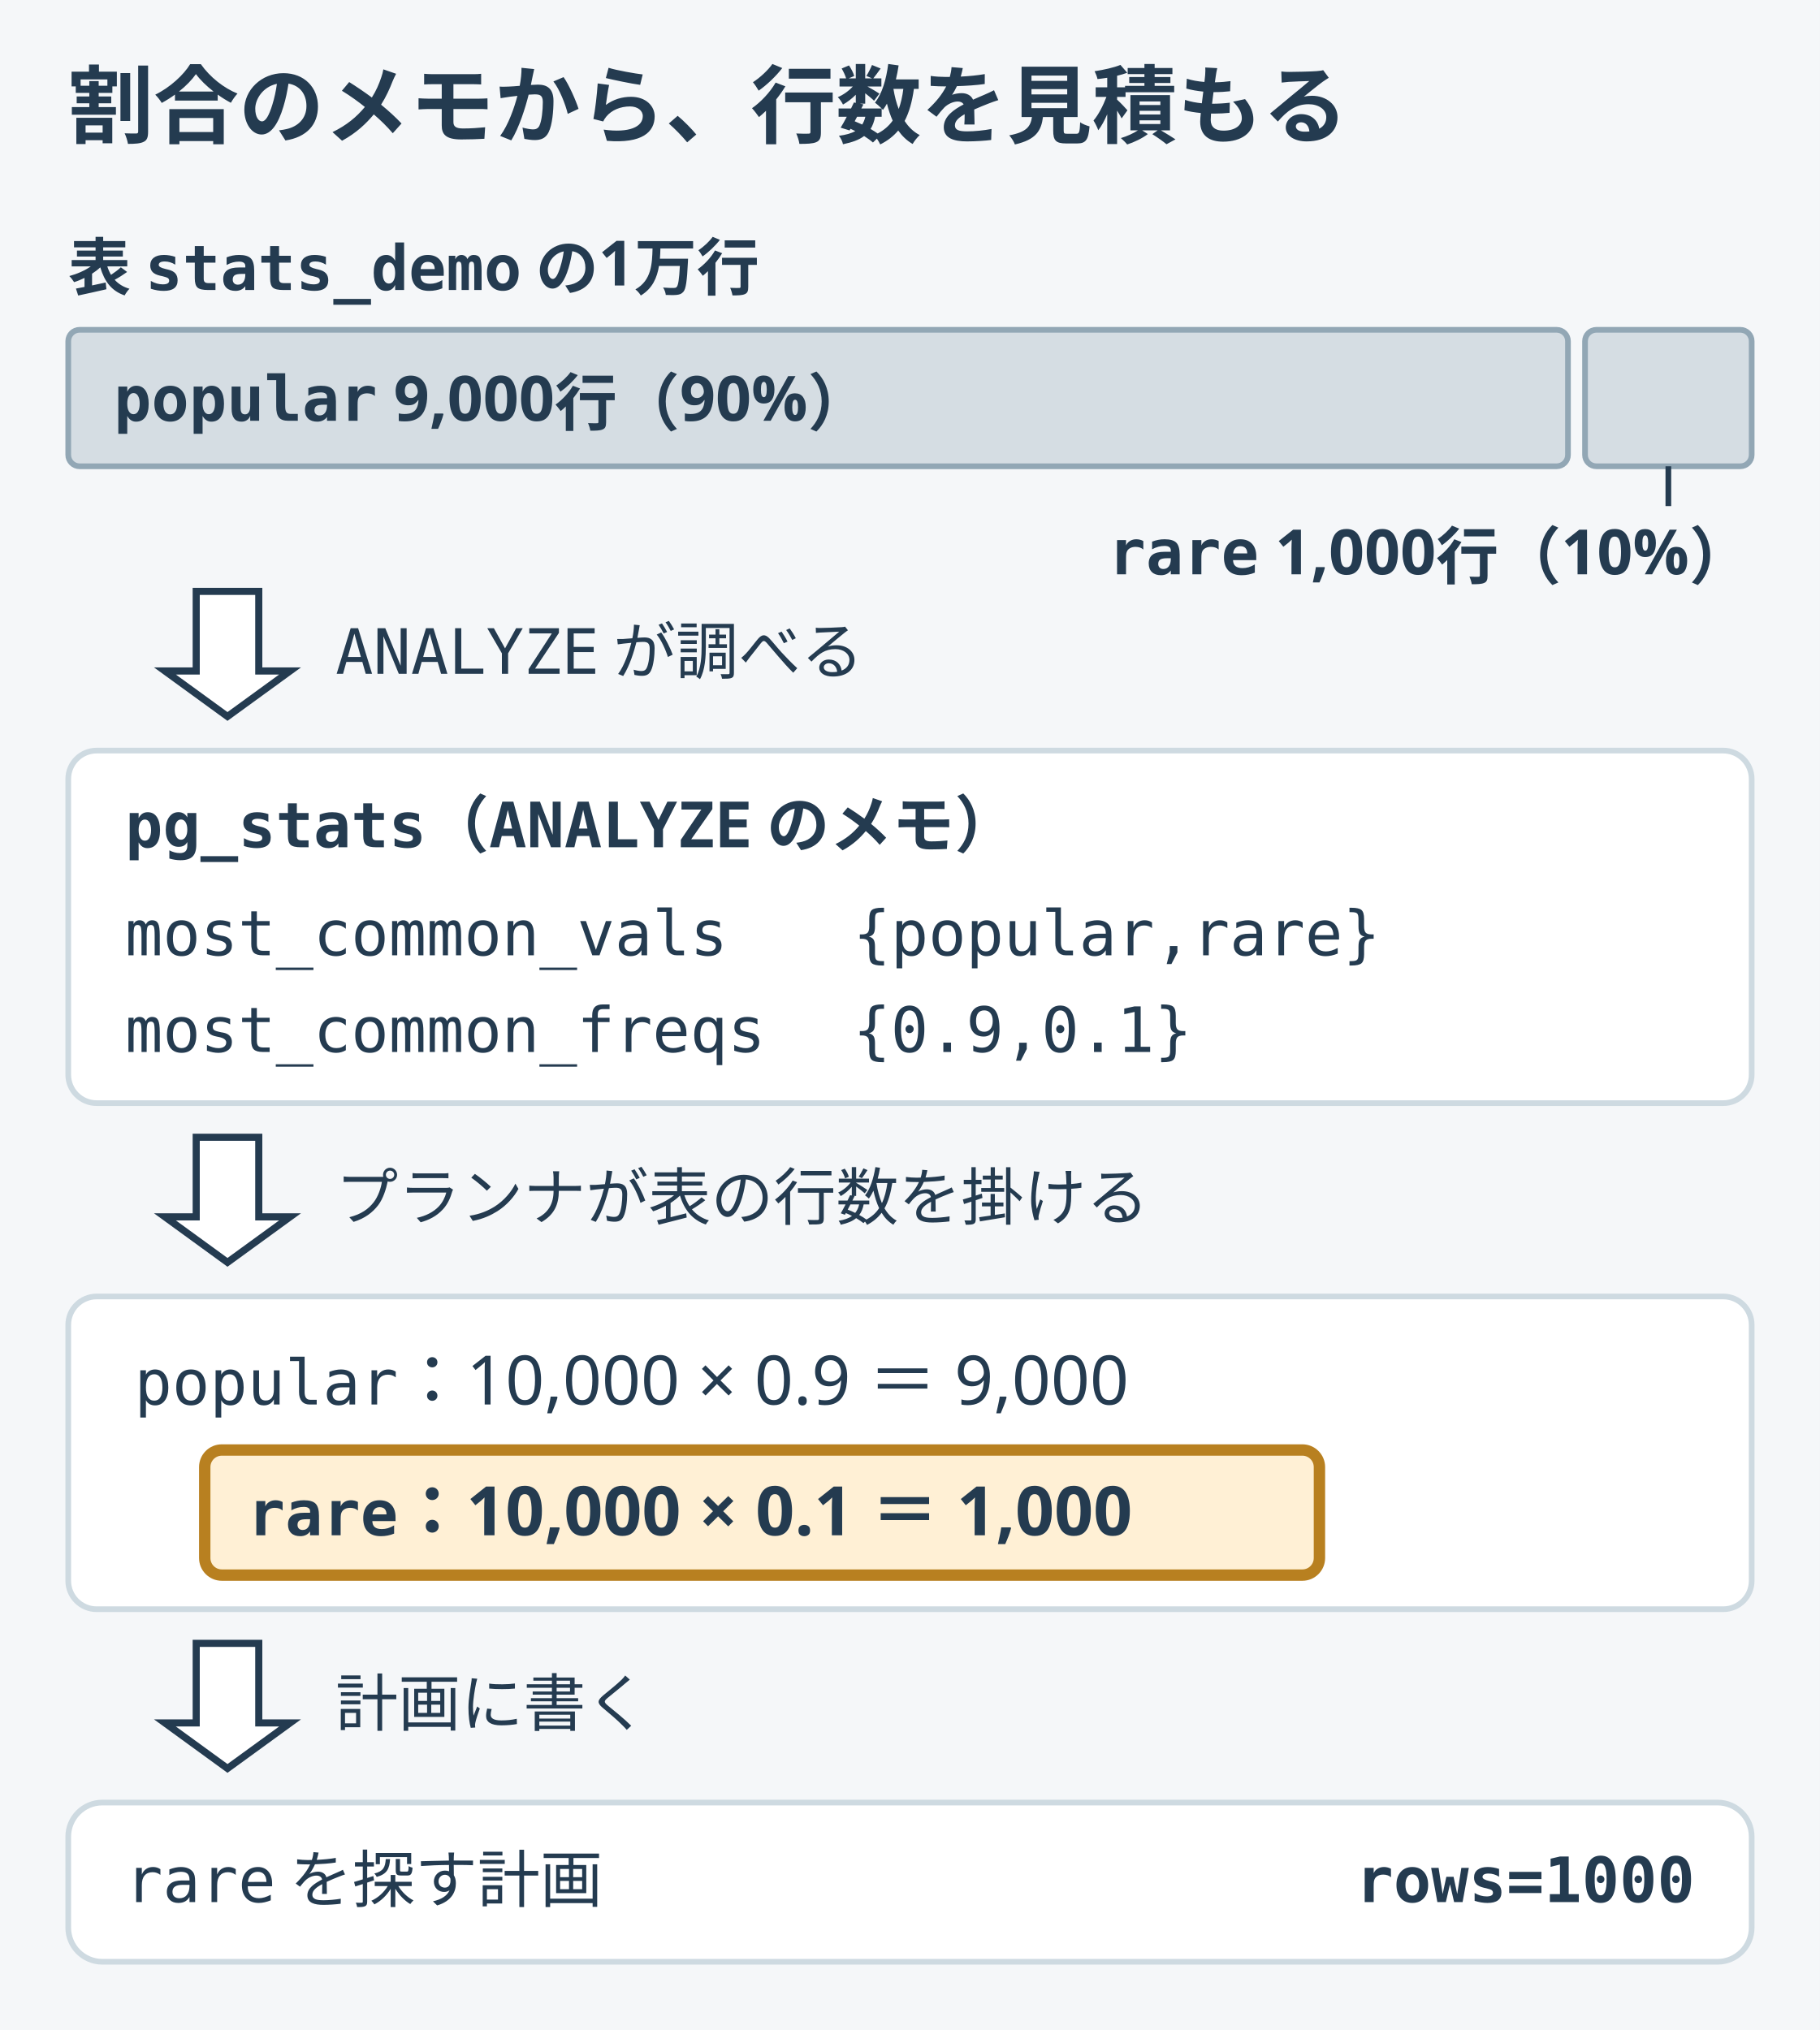
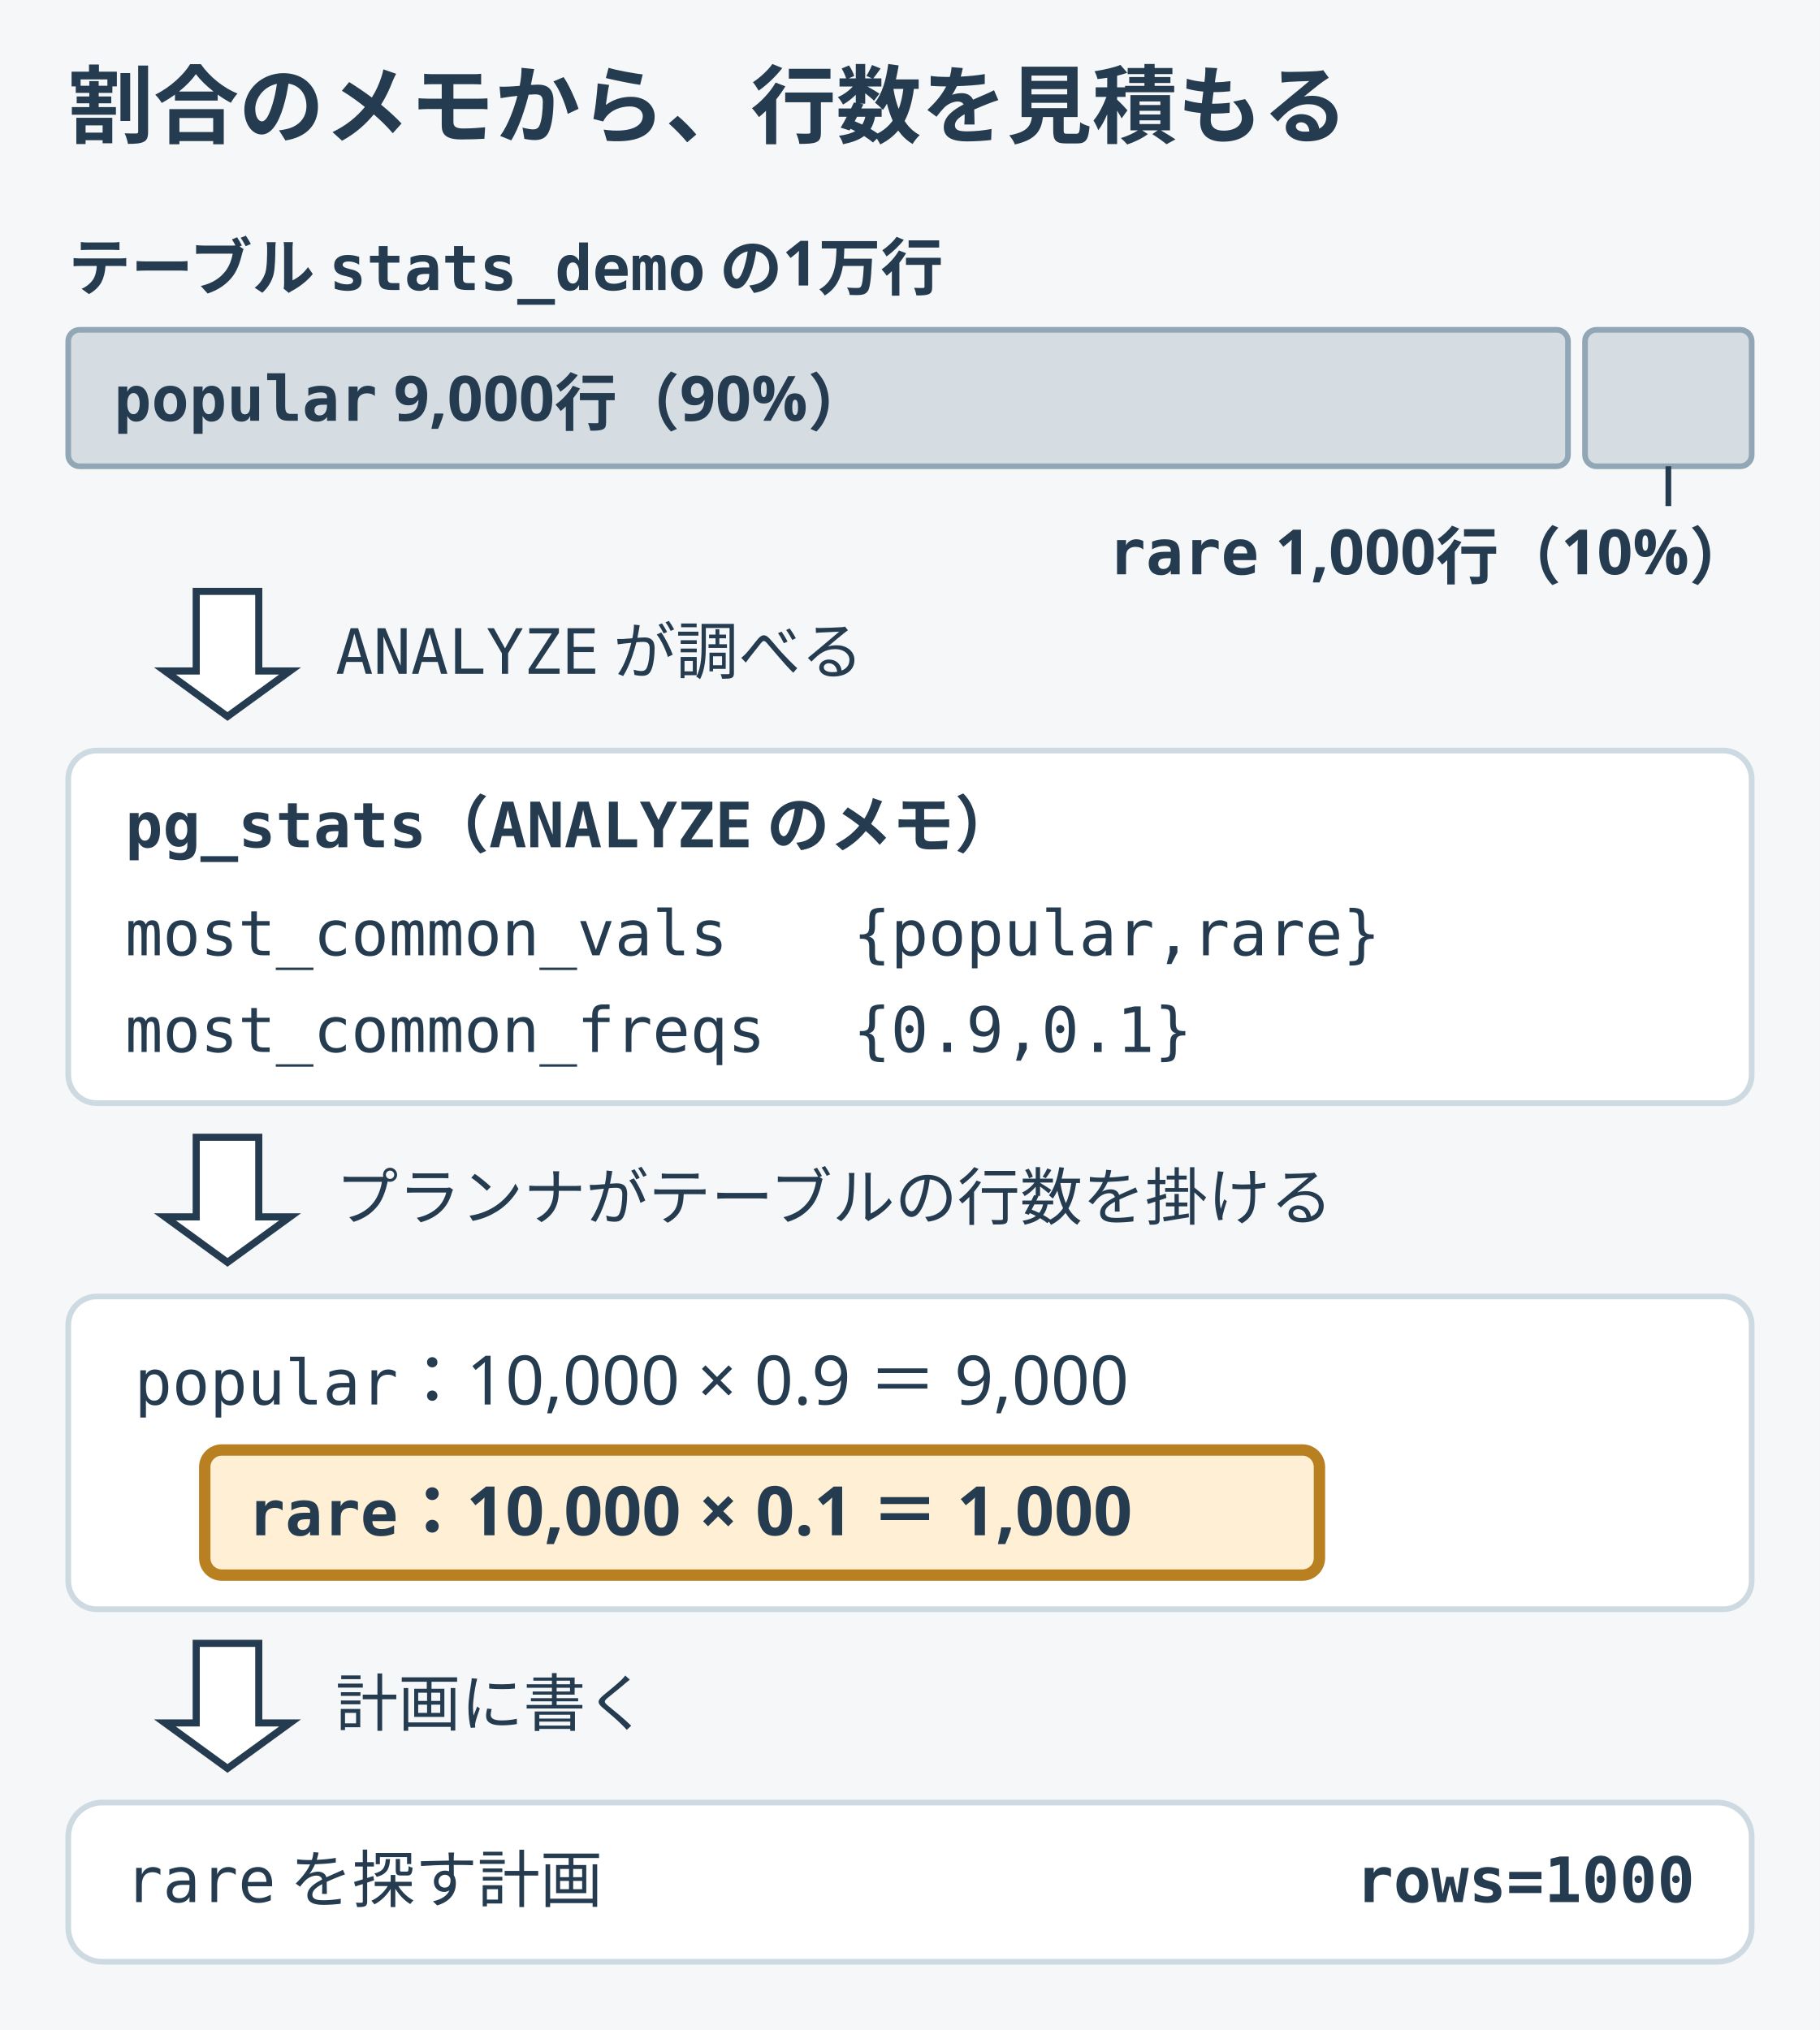
<svg xmlns="http://www.w3.org/2000/svg" width="640" height="714" viewBox="0 0 640 714" role="img" aria-labelledby="title">
  <defs>
    <marker id="flow" markerWidth="10" markerHeight="10" refX="9" refY="5" orient="auto">
      <path d="M0 0L10 5L0 10z" fill="#277b74" />
    </marker>
    <marker id="req" markerWidth="10" markerHeight="10" refX="9" refY="5" orient="auto">
      <path d="M0 0L10 5L0 10" fill="none" stroke="#945e11" stroke-width="2" />
    </marker>
    <marker id="ref" markerWidth="9" markerHeight="9" refX="8" refY="4.5" orient="auto">
      <path d="M0 0L9 4.5L0 9z" fill="#7d93a3" />
    </marker>
  </defs>
  <style>
text{font-family:"Hiragino Sans","Noto Sans JP",sans-serif;font-size:24px;fill:#243b50}
.h{font-size:30px;font-weight:700}.b{font-weight:700}.s{font-size:22px}.m{font-size:22px;fill:#566c7b}
.mono{font-family:ui-monospace,Menlo,monospace;font-size:22px}.tag{font-size:22px;font-weight:700;fill:#fff}
.teal{fill:#176e65}.brown{fill:#945e11}.real{fill:#176e65}
.panel{fill:#fff;stroke:#cedae1;stroke-width:2}.node{fill:#ecf2f8;stroke:#56738a;stroke-width:2}
.row{fill:#fff;stroke:#448b7c;stroke-width:2}.match{fill:#fff;stroke:#176e65;stroke-width:4}
.page{fill:#f7fbf9;stroke:#6d9f94;stroke-width:2}.ipage{fill:#f4f6f8;stroke:#6b7f8e;stroke-width:2}
.band{fill:#d5dde3;stroke:#92a7b5;stroke-width:2}.skip{fill:none;stroke:#b5c2cc;stroke-width:2;stroke-dasharray:6 5}
.hot{fill:#fff0d5;stroke:#b88020;stroke-width:4}.ghost{fill:#f5f7f9;stroke:#b5c2cc;stroke-width:2;stroke-dasharray:6 5}
.flow{fill:none;stroke:#277b74;stroke-width:3;marker-end:url(#flow)}.req{fill:none;stroke:#945e11;stroke-width:3;stroke-dasharray:8 6;marker-end:url(#req)}
.ref{fill:none;stroke:#7d93a3;stroke-width:2;marker-end:url(#ref)}.step{fill:#fff;stroke:#243b50;stroke-width:2.5}
.spine{fill:#e9f3f4;stroke:#243b50;stroke-width:1.5}
.work{fill:#fff;stroke:#56738a;stroke-width:2;stroke-dasharray:8 5}.val{fill:#dcefe8;stroke:#448b7c;stroke-width:2}.buffer{fill:#eaf6f1;stroke:#6d9f94;stroke-width:2}
  </style>
  <rect width="640" height="714" fill="#f5f7f9" />
  <text x="24" y="48" class="h">割合のメモから、行数を見積もる</text>
  <g id="table">
-     <text x="24" y="102" class="s b">表 <tspan class="mono">stats_demo</tspan> の1万行</text>
+     <text x="24" y="102" class="s b">テーブル <tspan class="mono">stats_demo</tspan> の1万行</text>
    <rect x="24" y="116" width="527.4" height="48" rx="4" class="band" />
    <rect x="557.4" y="116" width="58.6" height="48" rx="4" class="band" />
    <text x="40" y="148" class="s b">
      <tspan class="mono">popular</tspan> 9,000行（90%）</text>
    <text x="616" y="202" text-anchor="end" class="s b">
      <tspan class="mono">rare</tspan> 1,000行（10%）</text>
    <path d="M586.7 164 V178" fill="none" stroke="#243b50" stroke-width="2" />
  </g>
  <g id="stats">
    <rect x="24" y="264" width="592" height="124" rx="10" class="panel" />
    <text x="44" y="298" class="s b">
      <tspan class="mono">pg_stats</tspan>（<tspan class="mono">ANALYZE</tspan> のメモ）</text>
    <text x="44" y="336" class="mono">most_common_vals</text>
    <text x="300" y="336" class="mono">{popular,rare}</text>
    <text x="44" y="370" class="mono">most_common_freqs</text>
    <text x="300" y="370" class="mono">{0.9,0.1}</text>
  </g>
  <g id="estimate">
    <rect x="24" y="456" width="592" height="110" rx="10" class="panel" />
    <text x="164" y="494" text-anchor="end">
      <tspan class="mono">popular</tspan>：</text>
    <text x="164" y="494">10,000 × 0.9 ＝ 9,000</text>
    <rect x="72" y="510" width="392" height="44" rx="6" class="hot" />
    <text x="164" y="540" text-anchor="end" class="b">
      <tspan class="mono">rare</tspan>：</text>
    <text x="164" y="540" class="b">10,000 × 0.1 ＝ 1,000</text>
  </g>
  <g id="plan">
    <rect x="24" y="634" width="592" height="56" rx="12" class="panel" />
    <text x="44" y="669" class="s">
      <tspan class="mono">rare</tspan> を探す計画</text>
    <text x="596" y="669" text-anchor="end" class="mono b">rows=1000</text>
  </g>
  <g id="steps">
    <path d="M69 208 V236 H58 L80 252 L102 236 H91 V208 Z" class="step" />
    <text x="118" y="237" class="s">
      <tspan class="mono">ANALYZE</tspan> が調べる</text>
    <path d="M69 400 V428 H58 L80 444 L102 428 H91 V400 Z" class="step" />
-     <text x="118" y="429" class="s">プランナが表の行数を掛ける</text>
+     <text x="118" y="429" class="s">プランナがテーブルの行数を掛ける</text>
    <path d="M69 578 V606 H58 L80 622 L102 606 H91 V578 Z" class="step" />
    <text x="118" y="607" class="s">計画に書く</text>
  </g>
</svg>
